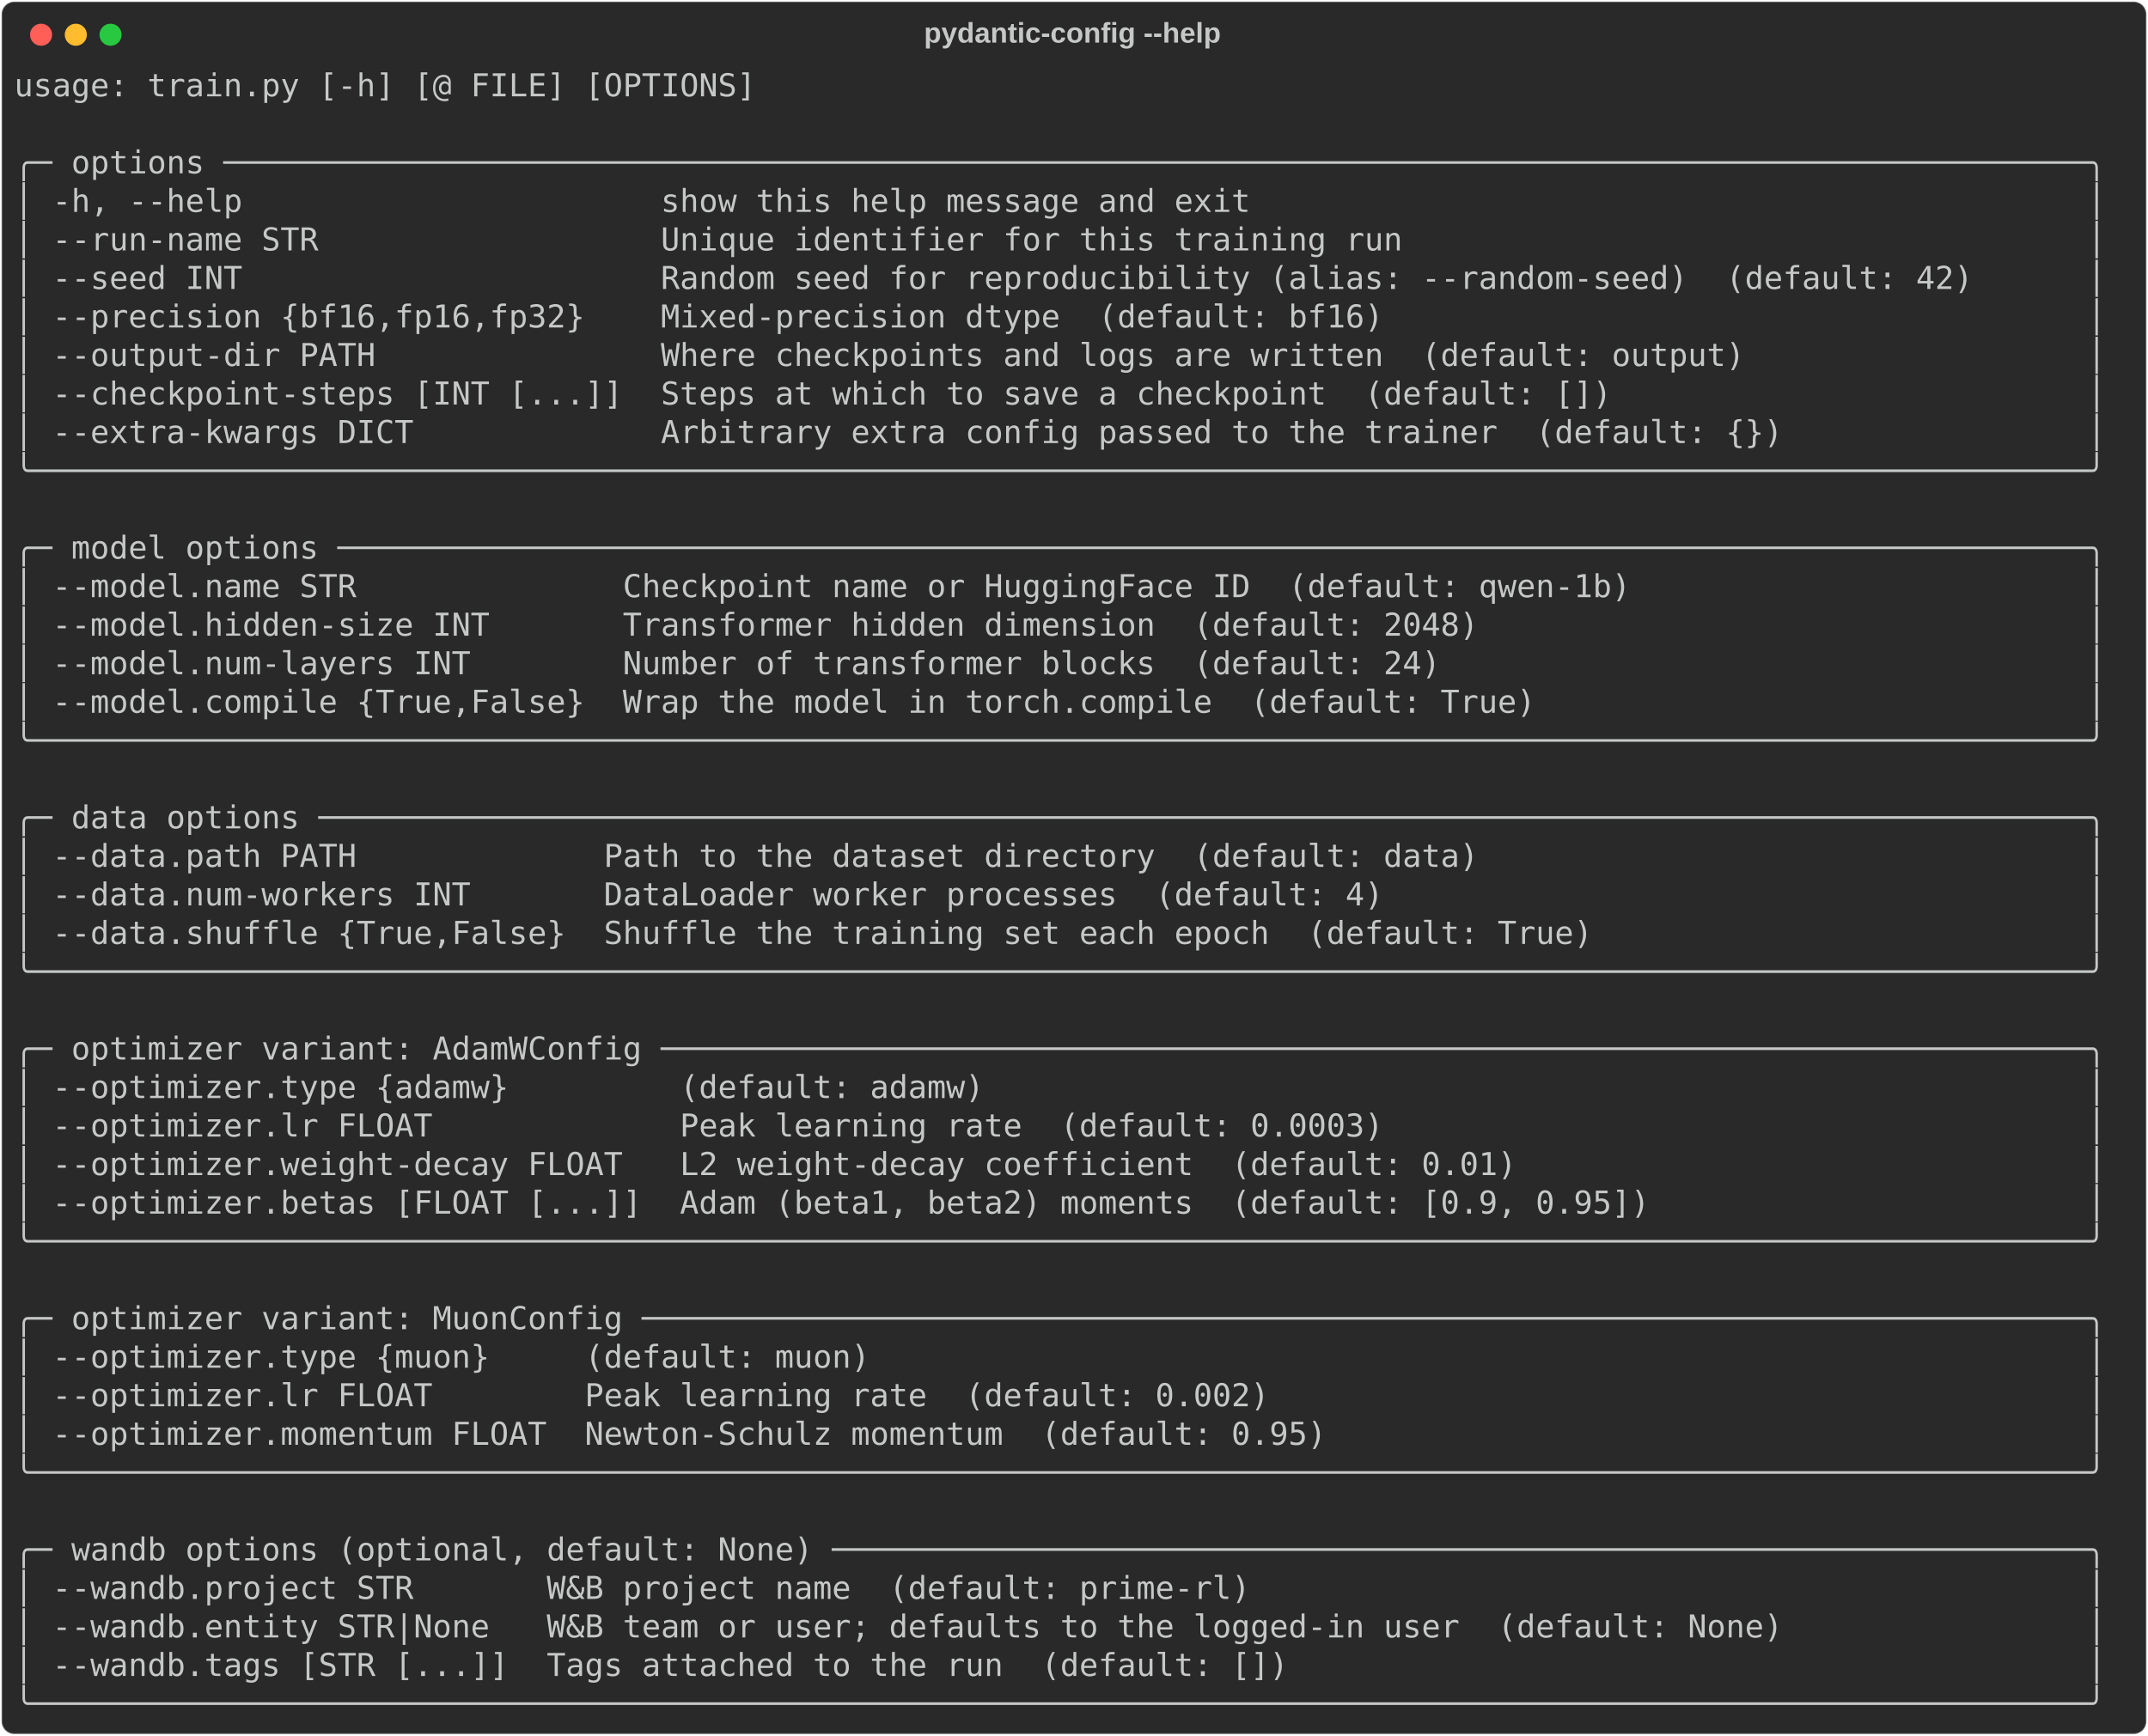
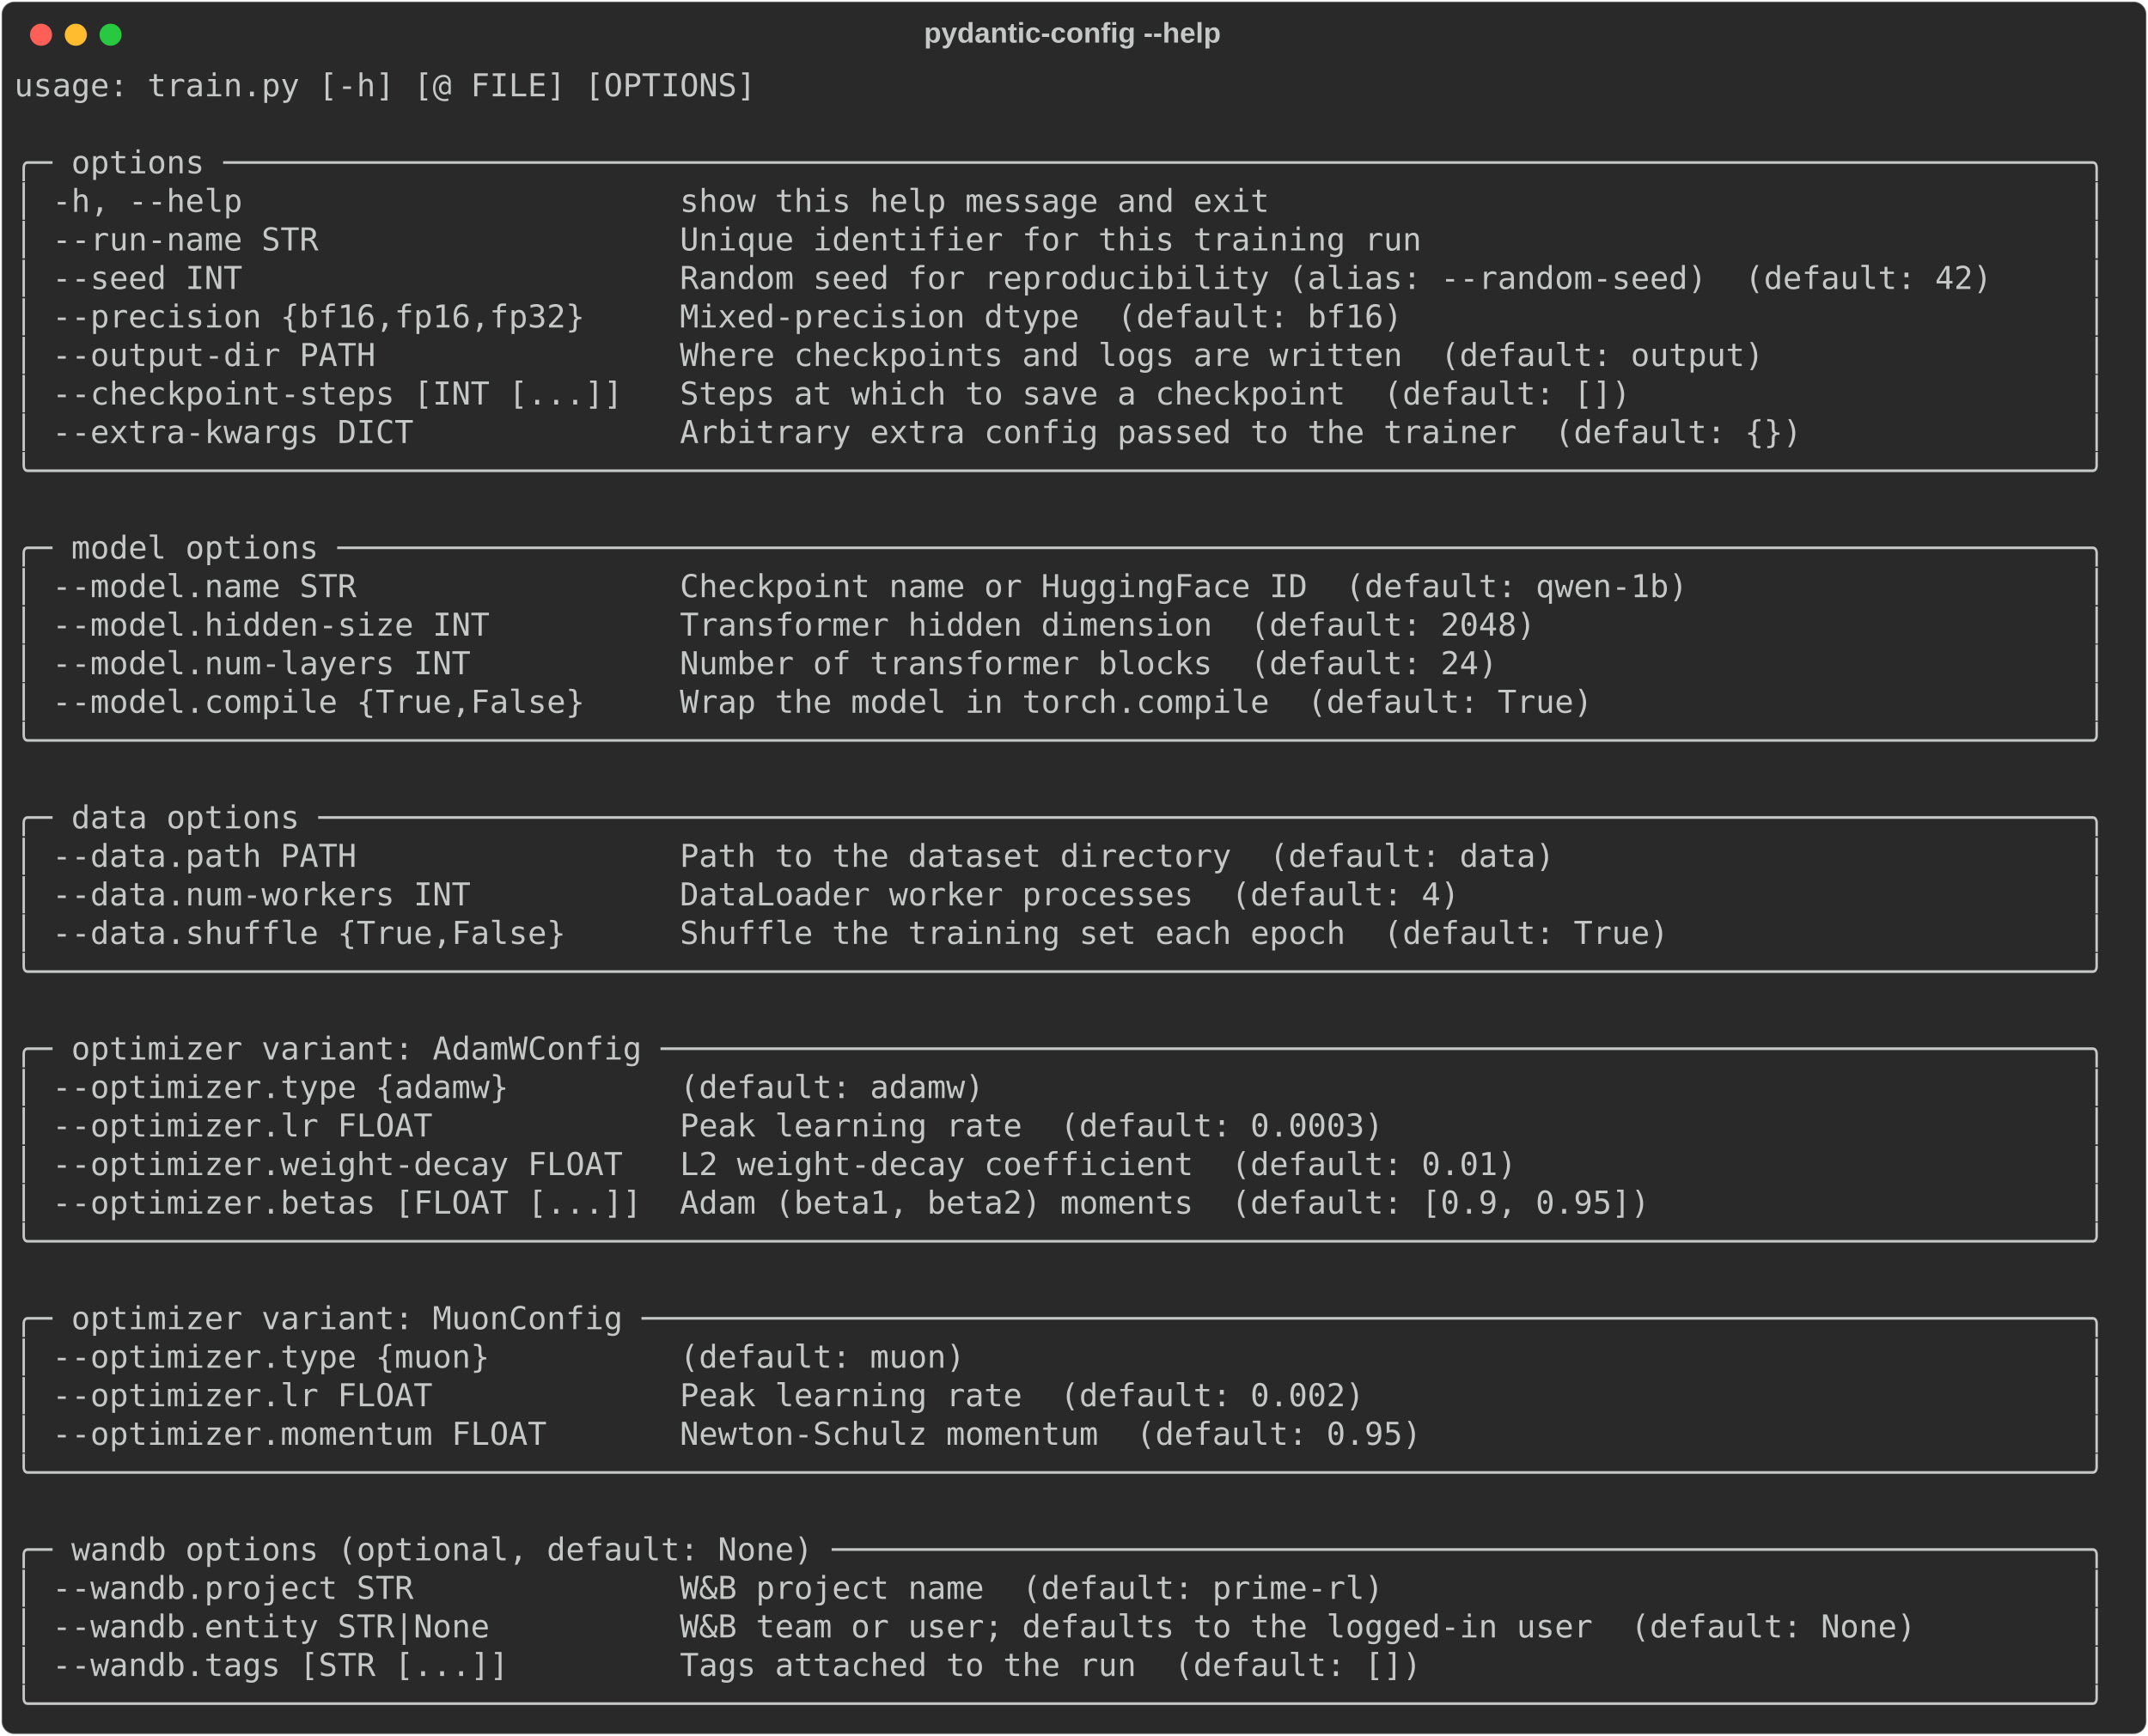
<svg xmlns="http://www.w3.org/2000/svg" class="rich-terminal" viewBox="0 0 1360 1099.2">
  <style>

    @font-face {
        font-family: "Fira Code";
        src: local("FiraCode-Regular"),
                url("https://cdnjs.cloudflare.com/ajax/libs/firacode/6.2.0/woff2/FiraCode-Regular.woff2") format("woff2"),
                url("https://cdnjs.cloudflare.com/ajax/libs/firacode/6.2.0/woff/FiraCode-Regular.woff") format("woff");
        font-style: normal;
        font-weight: 400;
    }
    @font-face {
        font-family: "Fira Code";
        src: local("FiraCode-Bold"),
                url("https://cdnjs.cloudflare.com/ajax/libs/firacode/6.2.0/woff2/FiraCode-Bold.woff2") format("woff2"),
                url("https://cdnjs.cloudflare.com/ajax/libs/firacode/6.2.0/woff/FiraCode-Bold.woff") format("woff");
        font-style: bold;
        font-weight: 700;
    }

-     .terminal-3684796124-matrix {
+     .terminal-1500808924-matrix {
        font-family: Fira Code, monospace;
        font-size: 20px;
        line-height: 24.4px;
        font-variant-east-asian: full-width;
    }

-     .terminal-3684796124-title {
+     .terminal-1500808924-title {
        font-size: 18px;
        font-weight: bold;
        font-family: arial;
    }

-     .terminal-3684796124-r1 { fill: #c5c8c6 }
+     .terminal-1500808924-r1 { fill: #c5c8c6 }
    </style>
  <defs>
-     <clipPath id="terminal-3684796124-clip-terminal">
+     <clipPath id="terminal-1500808924-clip-terminal">
      <rect x="0" y="0" width="1341.0" height="1048.2" />
    </clipPath>
-     <clipPath id="terminal-3684796124-line-0">
+     <clipPath id="terminal-1500808924-line-0">
      <rect x="0" y="1.5" width="1342" height="24.65" />
    </clipPath>
-     <clipPath id="terminal-3684796124-line-1">
+     <clipPath id="terminal-1500808924-line-1">
      <rect x="0" y="25.9" width="1342" height="24.65" />
    </clipPath>
-     <clipPath id="terminal-3684796124-line-2">
+     <clipPath id="terminal-1500808924-line-2">
      <rect x="0" y="50.3" width="1342" height="24.65" />
    </clipPath>
-     <clipPath id="terminal-3684796124-line-3">
+     <clipPath id="terminal-1500808924-line-3">
      <rect x="0" y="74.7" width="1342" height="24.65" />
    </clipPath>
-     <clipPath id="terminal-3684796124-line-4">
+     <clipPath id="terminal-1500808924-line-4">
      <rect x="0" y="99.1" width="1342" height="24.65" />
    </clipPath>
-     <clipPath id="terminal-3684796124-line-5">
+     <clipPath id="terminal-1500808924-line-5">
      <rect x="0" y="123.5" width="1342" height="24.65" />
    </clipPath>
-     <clipPath id="terminal-3684796124-line-6">
+     <clipPath id="terminal-1500808924-line-6">
      <rect x="0" y="147.9" width="1342" height="24.65" />
    </clipPath>
-     <clipPath id="terminal-3684796124-line-7">
+     <clipPath id="terminal-1500808924-line-7">
      <rect x="0" y="172.3" width="1342" height="24.65" />
    </clipPath>
-     <clipPath id="terminal-3684796124-line-8">
+     <clipPath id="terminal-1500808924-line-8">
      <rect x="0" y="196.7" width="1342" height="24.65" />
    </clipPath>
-     <clipPath id="terminal-3684796124-line-9">
+     <clipPath id="terminal-1500808924-line-9">
      <rect x="0" y="221.1" width="1342" height="24.65" />
    </clipPath>
-     <clipPath id="terminal-3684796124-line-10">
+     <clipPath id="terminal-1500808924-line-10">
      <rect x="0" y="245.5" width="1342" height="24.65" />
    </clipPath>
-     <clipPath id="terminal-3684796124-line-11">
+     <clipPath id="terminal-1500808924-line-11">
      <rect x="0" y="269.9" width="1342" height="24.65" />
    </clipPath>
-     <clipPath id="terminal-3684796124-line-12">
+     <clipPath id="terminal-1500808924-line-12">
      <rect x="0" y="294.3" width="1342" height="24.65" />
    </clipPath>
-     <clipPath id="terminal-3684796124-line-13">
+     <clipPath id="terminal-1500808924-line-13">
      <rect x="0" y="318.7" width="1342" height="24.65" />
    </clipPath>
-     <clipPath id="terminal-3684796124-line-14">
+     <clipPath id="terminal-1500808924-line-14">
      <rect x="0" y="343.1" width="1342" height="24.65" />
    </clipPath>
-     <clipPath id="terminal-3684796124-line-15">
+     <clipPath id="terminal-1500808924-line-15">
      <rect x="0" y="367.5" width="1342" height="24.65" />
    </clipPath>
-     <clipPath id="terminal-3684796124-line-16">
+     <clipPath id="terminal-1500808924-line-16">
      <rect x="0" y="391.9" width="1342" height="24.65" />
    </clipPath>
-     <clipPath id="terminal-3684796124-line-17">
+     <clipPath id="terminal-1500808924-line-17">
      <rect x="0" y="416.3" width="1342" height="24.65" />
    </clipPath>
-     <clipPath id="terminal-3684796124-line-18">
+     <clipPath id="terminal-1500808924-line-18">
      <rect x="0" y="440.7" width="1342" height="24.65" />
    </clipPath>
-     <clipPath id="terminal-3684796124-line-19">
+     <clipPath id="terminal-1500808924-line-19">
      <rect x="0" y="465.1" width="1342" height="24.65" />
    </clipPath>
-     <clipPath id="terminal-3684796124-line-20">
+     <clipPath id="terminal-1500808924-line-20">
      <rect x="0" y="489.5" width="1342" height="24.65" />
    </clipPath>
-     <clipPath id="terminal-3684796124-line-21">
+     <clipPath id="terminal-1500808924-line-21">
      <rect x="0" y="513.9" width="1342" height="24.65" />
    </clipPath>
-     <clipPath id="terminal-3684796124-line-22">
+     <clipPath id="terminal-1500808924-line-22">
      <rect x="0" y="538.3" width="1342" height="24.65" />
    </clipPath>
-     <clipPath id="terminal-3684796124-line-23">
+     <clipPath id="terminal-1500808924-line-23">
      <rect x="0" y="562.7" width="1342" height="24.65" />
    </clipPath>
-     <clipPath id="terminal-3684796124-line-24">
+     <clipPath id="terminal-1500808924-line-24">
      <rect x="0" y="587.1" width="1342" height="24.65" />
    </clipPath>
-     <clipPath id="terminal-3684796124-line-25">
+     <clipPath id="terminal-1500808924-line-25">
      <rect x="0" y="611.5" width="1342" height="24.65" />
    </clipPath>
-     <clipPath id="terminal-3684796124-line-26">
+     <clipPath id="terminal-1500808924-line-26">
      <rect x="0" y="635.9" width="1342" height="24.65" />
    </clipPath>
-     <clipPath id="terminal-3684796124-line-27">
+     <clipPath id="terminal-1500808924-line-27">
      <rect x="0" y="660.3" width="1342" height="24.65" />
    </clipPath>
-     <clipPath id="terminal-3684796124-line-28">
+     <clipPath id="terminal-1500808924-line-28">
      <rect x="0" y="684.7" width="1342" height="24.65" />
    </clipPath>
-     <clipPath id="terminal-3684796124-line-29">
+     <clipPath id="terminal-1500808924-line-29">
      <rect x="0" y="709.1" width="1342" height="24.65" />
    </clipPath>
-     <clipPath id="terminal-3684796124-line-30">
+     <clipPath id="terminal-1500808924-line-30">
      <rect x="0" y="733.5" width="1342" height="24.65" />
    </clipPath>
-     <clipPath id="terminal-3684796124-line-31">
+     <clipPath id="terminal-1500808924-line-31">
      <rect x="0" y="757.9" width="1342" height="24.65" />
    </clipPath>
-     <clipPath id="terminal-3684796124-line-32">
+     <clipPath id="terminal-1500808924-line-32">
      <rect x="0" y="782.3" width="1342" height="24.65" />
    </clipPath>
-     <clipPath id="terminal-3684796124-line-33">
+     <clipPath id="terminal-1500808924-line-33">
      <rect x="0" y="806.7" width="1342" height="24.65" />
    </clipPath>
-     <clipPath id="terminal-3684796124-line-34">
+     <clipPath id="terminal-1500808924-line-34">
      <rect x="0" y="831.1" width="1342" height="24.65" />
    </clipPath>
-     <clipPath id="terminal-3684796124-line-35">
+     <clipPath id="terminal-1500808924-line-35">
      <rect x="0" y="855.5" width="1342" height="24.65" />
    </clipPath>
-     <clipPath id="terminal-3684796124-line-36">
+     <clipPath id="terminal-1500808924-line-36">
      <rect x="0" y="879.9" width="1342" height="24.65" />
    </clipPath>
-     <clipPath id="terminal-3684796124-line-37">
+     <clipPath id="terminal-1500808924-line-37">
      <rect x="0" y="904.3" width="1342" height="24.65" />
    </clipPath>
-     <clipPath id="terminal-3684796124-line-38">
+     <clipPath id="terminal-1500808924-line-38">
      <rect x="0" y="928.7" width="1342" height="24.65" />
    </clipPath>
-     <clipPath id="terminal-3684796124-line-39">
+     <clipPath id="terminal-1500808924-line-39">
      <rect x="0" y="953.1" width="1342" height="24.65" />
    </clipPath>
-     <clipPath id="terminal-3684796124-line-40">
+     <clipPath id="terminal-1500808924-line-40">
      <rect x="0" y="977.5" width="1342" height="24.65" />
    </clipPath>
-     <clipPath id="terminal-3684796124-line-41">
+     <clipPath id="terminal-1500808924-line-41">
      <rect x="0" y="1001.9" width="1342" height="24.65" />
    </clipPath>
  </defs>
  <rect fill="#292929" stroke="rgba(255,255,255,0.35)" stroke-width="1" x="1" y="1" width="1358" height="1097.2" rx="8" />
-   <text class="terminal-3684796124-title" fill="#c5c8c6" text-anchor="middle" x="679" y="27">pydantic-config --help</text>
+   <text class="terminal-1500808924-title" fill="#c5c8c6" text-anchor="middle" x="679" y="27">pydantic-config --help</text>
  <g transform="translate(26,22)">
    <circle cx="0" cy="0" r="7" fill="#ff5f57" />
    <circle cx="22" cy="0" r="7" fill="#febc2e" />
    <circle cx="44" cy="0" r="7" fill="#28c840" />
  </g>
-   <g transform="translate(9, 41)" clip-path="url(#terminal-3684796124-clip-terminal)">
-     <g class="terminal-3684796124-matrix">
-       <text class="terminal-3684796124-r1" x="0" y="20" textLength="475.8" clip-path="url(#terminal-3684796124-line-0)">usage: train.py [-h] [@ FILE] [OPTIONS]</text>
-       <text class="terminal-3684796124-r1" x="1342" y="20" textLength="12.2" clip-path="url(#terminal-3684796124-line-0)">
- </text>
-       <text class="terminal-3684796124-r1" x="1342" y="44.4" textLength="12.2" clip-path="url(#terminal-3684796124-line-1)">
- </text>
-       <text class="terminal-3684796124-r1" x="0" y="68.8" textLength="1342" clip-path="url(#terminal-3684796124-line-2)">╭─ options ──────────────────────────────────────────────────────────────────────────────────────────────────╮</text>
-       <text class="terminal-3684796124-r1" x="1342" y="68.8" textLength="12.2" clip-path="url(#terminal-3684796124-line-2)">
- </text>
-       <text class="terminal-3684796124-r1" x="0" y="93.2" textLength="1342" clip-path="url(#terminal-3684796124-line-3)">│ -h, --help                      show this help message and exit                                            │</text>
-       <text class="terminal-3684796124-r1" x="1342" y="93.2" textLength="12.2" clip-path="url(#terminal-3684796124-line-3)">
- </text>
-       <text class="terminal-3684796124-r1" x="0" y="117.6" textLength="1342" clip-path="url(#terminal-3684796124-line-4)">│ --run-name STR                  Unique identifier for this training run                                    │</text>
-       <text class="terminal-3684796124-r1" x="1342" y="117.6" textLength="12.2" clip-path="url(#terminal-3684796124-line-4)">
- </text>
-       <text class="terminal-3684796124-r1" x="0" y="142" textLength="1342" clip-path="url(#terminal-3684796124-line-5)">│ --seed INT                      Random seed for reproducibility (alias: --random-seed)  (default: 42)      │</text>
-       <text class="terminal-3684796124-r1" x="1342" y="142" textLength="12.2" clip-path="url(#terminal-3684796124-line-5)">
- </text>
-       <text class="terminal-3684796124-r1" x="0" y="166.4" textLength="1342" clip-path="url(#terminal-3684796124-line-6)">│ --precision {bf16,fp16,fp32}    Mixed-precision dtype  (default: bf16)                                     │</text>
-       <text class="terminal-3684796124-r1" x="1342" y="166.4" textLength="12.2" clip-path="url(#terminal-3684796124-line-6)">
- </text>
-       <text class="terminal-3684796124-r1" x="0" y="190.8" textLength="1342" clip-path="url(#terminal-3684796124-line-7)">│ --output-dir PATH               Where checkpoints and logs are written  (default: output)                  │</text>
-       <text class="terminal-3684796124-r1" x="1342" y="190.8" textLength="12.2" clip-path="url(#terminal-3684796124-line-7)">
- </text>
-       <text class="terminal-3684796124-r1" x="0" y="215.2" textLength="1342" clip-path="url(#terminal-3684796124-line-8)">│ --checkpoint-steps [INT [...]]  Steps at which to save a checkpoint  (default: [])                         │</text>
-       <text class="terminal-3684796124-r1" x="1342" y="215.2" textLength="12.2" clip-path="url(#terminal-3684796124-line-8)">
- </text>
-       <text class="terminal-3684796124-r1" x="0" y="239.6" textLength="1342" clip-path="url(#terminal-3684796124-line-9)">│ --extra-kwargs DICT             Arbitrary extra config passed to the trainer  (default: {})                │</text>
-       <text class="terminal-3684796124-r1" x="1342" y="239.6" textLength="12.2" clip-path="url(#terminal-3684796124-line-9)">
- </text>
-       <text class="terminal-3684796124-r1" x="0" y="264" textLength="1342" clip-path="url(#terminal-3684796124-line-10)">╰────────────────────────────────────────────────────────────────────────────────────────────────────────────╯</text>
-       <text class="terminal-3684796124-r1" x="1342" y="264" textLength="12.2" clip-path="url(#terminal-3684796124-line-10)">
- </text>
-       <text class="terminal-3684796124-r1" x="1342" y="288.4" textLength="12.2" clip-path="url(#terminal-3684796124-line-11)">
- </text>
-       <text class="terminal-3684796124-r1" x="0" y="312.8" textLength="1342" clip-path="url(#terminal-3684796124-line-12)">╭─ model options ────────────────────────────────────────────────────────────────────────────────────────────╮</text>
-       <text class="terminal-3684796124-r1" x="1342" y="312.8" textLength="12.2" clip-path="url(#terminal-3684796124-line-12)">
- </text>
-       <text class="terminal-3684796124-r1" x="0" y="337.2" textLength="1342" clip-path="url(#terminal-3684796124-line-13)">│ --model.name STR              Checkpoint name or HuggingFace ID  (default: qwen-1b)                        │</text>
-       <text class="terminal-3684796124-r1" x="1342" y="337.2" textLength="12.2" clip-path="url(#terminal-3684796124-line-13)">
- </text>
-       <text class="terminal-3684796124-r1" x="0" y="361.6" textLength="1342" clip-path="url(#terminal-3684796124-line-14)">│ --model.hidden-size INT       Transformer hidden dimension  (default: 2048)                                │</text>
-       <text class="terminal-3684796124-r1" x="1342" y="361.6" textLength="12.2" clip-path="url(#terminal-3684796124-line-14)">
- </text>
-       <text class="terminal-3684796124-r1" x="0" y="386" textLength="1342" clip-path="url(#terminal-3684796124-line-15)">│ --model.num-layers INT        Number of transformer blocks  (default: 24)                                  │</text>
-       <text class="terminal-3684796124-r1" x="1342" y="386" textLength="12.2" clip-path="url(#terminal-3684796124-line-15)">
- </text>
-       <text class="terminal-3684796124-r1" x="0" y="410.4" textLength="1342" clip-path="url(#terminal-3684796124-line-16)">│ --model.compile {True,False}  Wrap the model in torch.compile  (default: True)                             │</text>
-       <text class="terminal-3684796124-r1" x="1342" y="410.4" textLength="12.2" clip-path="url(#terminal-3684796124-line-16)">
- </text>
-       <text class="terminal-3684796124-r1" x="0" y="434.8" textLength="1342" clip-path="url(#terminal-3684796124-line-17)">╰────────────────────────────────────────────────────────────────────────────────────────────────────────────╯</text>
-       <text class="terminal-3684796124-r1" x="1342" y="434.8" textLength="12.2" clip-path="url(#terminal-3684796124-line-17)">
- </text>
-       <text class="terminal-3684796124-r1" x="1342" y="459.2" textLength="12.2" clip-path="url(#terminal-3684796124-line-18)">
- </text>
-       <text class="terminal-3684796124-r1" x="0" y="483.6" textLength="1342" clip-path="url(#terminal-3684796124-line-19)">╭─ data options ─────────────────────────────────────────────────────────────────────────────────────────────╮</text>
-       <text class="terminal-3684796124-r1" x="1342" y="483.6" textLength="12.2" clip-path="url(#terminal-3684796124-line-19)">
- </text>
-       <text class="terminal-3684796124-r1" x="0" y="508" textLength="1342" clip-path="url(#terminal-3684796124-line-20)">│ --data.path PATH             Path to the dataset directory  (default: data)                                │</text>
-       <text class="terminal-3684796124-r1" x="1342" y="508" textLength="12.2" clip-path="url(#terminal-3684796124-line-20)">
- </text>
-       <text class="terminal-3684796124-r1" x="0" y="532.4" textLength="1342" clip-path="url(#terminal-3684796124-line-21)">│ --data.num-workers INT       DataLoader worker processes  (default: 4)                                     │</text>
-       <text class="terminal-3684796124-r1" x="1342" y="532.4" textLength="12.2" clip-path="url(#terminal-3684796124-line-21)">
- </text>
-       <text class="terminal-3684796124-r1" x="0" y="556.8" textLength="1342" clip-path="url(#terminal-3684796124-line-22)">│ --data.shuffle {True,False}  Shuffle the training set each epoch  (default: True)                          │</text>
-       <text class="terminal-3684796124-r1" x="1342" y="556.8" textLength="12.2" clip-path="url(#terminal-3684796124-line-22)">
- </text>
-       <text class="terminal-3684796124-r1" x="0" y="581.2" textLength="1342" clip-path="url(#terminal-3684796124-line-23)">╰────────────────────────────────────────────────────────────────────────────────────────────────────────────╯</text>
-       <text class="terminal-3684796124-r1" x="1342" y="581.2" textLength="12.2" clip-path="url(#terminal-3684796124-line-23)">
- </text>
-       <text class="terminal-3684796124-r1" x="1342" y="605.6" textLength="12.2" clip-path="url(#terminal-3684796124-line-24)">
- </text>
-       <text class="terminal-3684796124-r1" x="0" y="630" textLength="1342" clip-path="url(#terminal-3684796124-line-25)">╭─ optimizer variant: AdamWConfig ───────────────────────────────────────────────────────────────────────────╮</text>
-       <text class="terminal-3684796124-r1" x="1342" y="630" textLength="12.2" clip-path="url(#terminal-3684796124-line-25)">
- </text>
-       <text class="terminal-3684796124-r1" x="0" y="654.4" textLength="1342" clip-path="url(#terminal-3684796124-line-26)">│ --optimizer.type {adamw}         (default: adamw)                                                          │</text>
-       <text class="terminal-3684796124-r1" x="1342" y="654.4" textLength="12.2" clip-path="url(#terminal-3684796124-line-26)">
- </text>
-       <text class="terminal-3684796124-r1" x="0" y="678.8" textLength="1342" clip-path="url(#terminal-3684796124-line-27)">│ --optimizer.lr FLOAT             Peak learning rate  (default: 0.0003)                                     │</text>
-       <text class="terminal-3684796124-r1" x="1342" y="678.8" textLength="12.2" clip-path="url(#terminal-3684796124-line-27)">
- </text>
-       <text class="terminal-3684796124-r1" x="0" y="703.2" textLength="1342" clip-path="url(#terminal-3684796124-line-28)">│ --optimizer.weight-decay FLOAT   L2 weight-decay coefficient  (default: 0.01)                              │</text>
-       <text class="terminal-3684796124-r1" x="1342" y="703.2" textLength="12.2" clip-path="url(#terminal-3684796124-line-28)">
- </text>
-       <text class="terminal-3684796124-r1" x="0" y="727.6" textLength="1342" clip-path="url(#terminal-3684796124-line-29)">│ --optimizer.betas [FLOAT [...]]  Adam (beta1, beta2) moments  (default: [0.9, 0.95])                       │</text>
-       <text class="terminal-3684796124-r1" x="1342" y="727.6" textLength="12.2" clip-path="url(#terminal-3684796124-line-29)">
- </text>
-       <text class="terminal-3684796124-r1" x="0" y="752" textLength="1342" clip-path="url(#terminal-3684796124-line-30)">╰────────────────────────────────────────────────────────────────────────────────────────────────────────────╯</text>
-       <text class="terminal-3684796124-r1" x="1342" y="752" textLength="12.2" clip-path="url(#terminal-3684796124-line-30)">
- </text>
-       <text class="terminal-3684796124-r1" x="1342" y="776.4" textLength="12.2" clip-path="url(#terminal-3684796124-line-31)">
- </text>
-       <text class="terminal-3684796124-r1" x="0" y="800.8" textLength="1342" clip-path="url(#terminal-3684796124-line-32)">╭─ optimizer variant: MuonConfig ────────────────────────────────────────────────────────────────────────────╮</text>
-       <text class="terminal-3684796124-r1" x="1342" y="800.8" textLength="12.2" clip-path="url(#terminal-3684796124-line-32)">
- </text>
-       <text class="terminal-3684796124-r1" x="0" y="825.2" textLength="1342" clip-path="url(#terminal-3684796124-line-33)">│ --optimizer.type {muon}     (default: muon)                                                                │</text>
-       <text class="terminal-3684796124-r1" x="1342" y="825.2" textLength="12.2" clip-path="url(#terminal-3684796124-line-33)">
- </text>
-       <text class="terminal-3684796124-r1" x="0" y="849.6" textLength="1342" clip-path="url(#terminal-3684796124-line-34)">│ --optimizer.lr FLOAT        Peak learning rate  (default: 0.002)                                           │</text>
-       <text class="terminal-3684796124-r1" x="1342" y="849.6" textLength="12.2" clip-path="url(#terminal-3684796124-line-34)">
- </text>
-       <text class="terminal-3684796124-r1" x="0" y="874" textLength="1342" clip-path="url(#terminal-3684796124-line-35)">│ --optimizer.momentum FLOAT  Newton-Schulz momentum  (default: 0.95)                                        │</text>
-       <text class="terminal-3684796124-r1" x="1342" y="874" textLength="12.2" clip-path="url(#terminal-3684796124-line-35)">
- </text>
-       <text class="terminal-3684796124-r1" x="0" y="898.4" textLength="1342" clip-path="url(#terminal-3684796124-line-36)">╰────────────────────────────────────────────────────────────────────────────────────────────────────────────╯</text>
-       <text class="terminal-3684796124-r1" x="1342" y="898.4" textLength="12.2" clip-path="url(#terminal-3684796124-line-36)">
- </text>
-       <text class="terminal-3684796124-r1" x="1342" y="922.8" textLength="12.2" clip-path="url(#terminal-3684796124-line-37)">
- </text>
-       <text class="terminal-3684796124-r1" x="0" y="947.2" textLength="1342" clip-path="url(#terminal-3684796124-line-38)">╭─ wandb options (optional, default: None) ──────────────────────────────────────────────────────────────────╮</text>
-       <text class="terminal-3684796124-r1" x="1342" y="947.2" textLength="12.2" clip-path="url(#terminal-3684796124-line-38)">
- </text>
-       <text class="terminal-3684796124-r1" x="0" y="971.6" textLength="1342" clip-path="url(#terminal-3684796124-line-39)">│ --wandb.project STR       W&amp;B project name  (default: prime-rl)                                            │</text>
-       <text class="terminal-3684796124-r1" x="1342" y="971.6" textLength="12.2" clip-path="url(#terminal-3684796124-line-39)">
- </text>
-       <text class="terminal-3684796124-r1" x="0" y="996" textLength="1342" clip-path="url(#terminal-3684796124-line-40)">│ --wandb.entity STR|None   W&amp;B team or user; defaults to the logged-in user  (default: None)                │</text>
-       <text class="terminal-3684796124-r1" x="1342" y="996" textLength="12.2" clip-path="url(#terminal-3684796124-line-40)">
- </text>
-       <text class="terminal-3684796124-r1" x="0" y="1020.4" textLength="1342" clip-path="url(#terminal-3684796124-line-41)">│ --wandb.tags [STR [...]]  Tags attached to the run  (default: [])                                          │</text>
-       <text class="terminal-3684796124-r1" x="1342" y="1020.4" textLength="12.2" clip-path="url(#terminal-3684796124-line-41)">
- </text>
-       <text class="terminal-3684796124-r1" x="0" y="1044.8" textLength="1342" clip-path="url(#terminal-3684796124-line-42)">╰────────────────────────────────────────────────────────────────────────────────────────────────────────────╯</text>
-       <text class="terminal-3684796124-r1" x="1342" y="1044.8" textLength="12.2" clip-path="url(#terminal-3684796124-line-42)">
+   <g transform="translate(9, 41)" clip-path="url(#terminal-1500808924-clip-terminal)">
+     <g class="terminal-1500808924-matrix">
+       <text class="terminal-1500808924-r1" x="0" y="20" textLength="475.8" clip-path="url(#terminal-1500808924-line-0)">usage: train.py [-h] [@ FILE] [OPTIONS]</text>
+       <text class="terminal-1500808924-r1" x="1342" y="20" textLength="12.2" clip-path="url(#terminal-1500808924-line-0)">
+ </text>
+       <text class="terminal-1500808924-r1" x="1342" y="44.4" textLength="12.2" clip-path="url(#terminal-1500808924-line-1)">
+ </text>
+       <text class="terminal-1500808924-r1" x="0" y="68.8" textLength="1342" clip-path="url(#terminal-1500808924-line-2)">╭─ options ──────────────────────────────────────────────────────────────────────────────────────────────────╮</text>
+       <text class="terminal-1500808924-r1" x="1342" y="68.8" textLength="12.2" clip-path="url(#terminal-1500808924-line-2)">
+ </text>
+       <text class="terminal-1500808924-r1" x="0" y="93.2" textLength="1342" clip-path="url(#terminal-1500808924-line-3)">│ -h, --help                       show this help message and exit                                           │</text>
+       <text class="terminal-1500808924-r1" x="1342" y="93.2" textLength="12.2" clip-path="url(#terminal-1500808924-line-3)">
+ </text>
+       <text class="terminal-1500808924-r1" x="0" y="117.6" textLength="1342" clip-path="url(#terminal-1500808924-line-4)">│ --run-name STR                   Unique identifier for this training run                                   │</text>
+       <text class="terminal-1500808924-r1" x="1342" y="117.6" textLength="12.2" clip-path="url(#terminal-1500808924-line-4)">
+ </text>
+       <text class="terminal-1500808924-r1" x="0" y="142" textLength="1342" clip-path="url(#terminal-1500808924-line-5)">│ --seed INT                       Random seed for reproducibility (alias: --random-seed)  (default: 42)     │</text>
+       <text class="terminal-1500808924-r1" x="1342" y="142" textLength="12.2" clip-path="url(#terminal-1500808924-line-5)">
+ </text>
+       <text class="terminal-1500808924-r1" x="0" y="166.4" textLength="1342" clip-path="url(#terminal-1500808924-line-6)">│ --precision {bf16,fp16,fp32}     Mixed-precision dtype  (default: bf16)                                    │</text>
+       <text class="terminal-1500808924-r1" x="1342" y="166.4" textLength="12.2" clip-path="url(#terminal-1500808924-line-6)">
+ </text>
+       <text class="terminal-1500808924-r1" x="0" y="190.8" textLength="1342" clip-path="url(#terminal-1500808924-line-7)">│ --output-dir PATH                Where checkpoints and logs are written  (default: output)                 │</text>
+       <text class="terminal-1500808924-r1" x="1342" y="190.8" textLength="12.2" clip-path="url(#terminal-1500808924-line-7)">
+ </text>
+       <text class="terminal-1500808924-r1" x="0" y="215.2" textLength="1342" clip-path="url(#terminal-1500808924-line-8)">│ --checkpoint-steps [INT [...]]   Steps at which to save a checkpoint  (default: [])                        │</text>
+       <text class="terminal-1500808924-r1" x="1342" y="215.2" textLength="12.2" clip-path="url(#terminal-1500808924-line-8)">
+ </text>
+       <text class="terminal-1500808924-r1" x="0" y="239.6" textLength="1342" clip-path="url(#terminal-1500808924-line-9)">│ --extra-kwargs DICT              Arbitrary extra config passed to the trainer  (default: {})               │</text>
+       <text class="terminal-1500808924-r1" x="1342" y="239.6" textLength="12.2" clip-path="url(#terminal-1500808924-line-9)">
+ </text>
+       <text class="terminal-1500808924-r1" x="0" y="264" textLength="1342" clip-path="url(#terminal-1500808924-line-10)">╰────────────────────────────────────────────────────────────────────────────────────────────────────────────╯</text>
+       <text class="terminal-1500808924-r1" x="1342" y="264" textLength="12.2" clip-path="url(#terminal-1500808924-line-10)">
+ </text>
+       <text class="terminal-1500808924-r1" x="1342" y="288.4" textLength="12.2" clip-path="url(#terminal-1500808924-line-11)">
+ </text>
+       <text class="terminal-1500808924-r1" x="0" y="312.8" textLength="1342" clip-path="url(#terminal-1500808924-line-12)">╭─ model options ────────────────────────────────────────────────────────────────────────────────────────────╮</text>
+       <text class="terminal-1500808924-r1" x="1342" y="312.8" textLength="12.2" clip-path="url(#terminal-1500808924-line-12)">
+ </text>
+       <text class="terminal-1500808924-r1" x="0" y="337.2" textLength="1342" clip-path="url(#terminal-1500808924-line-13)">│ --model.name STR                 Checkpoint name or HuggingFace ID  (default: qwen-1b)                     │</text>
+       <text class="terminal-1500808924-r1" x="1342" y="337.2" textLength="12.2" clip-path="url(#terminal-1500808924-line-13)">
+ </text>
+       <text class="terminal-1500808924-r1" x="0" y="361.6" textLength="1342" clip-path="url(#terminal-1500808924-line-14)">│ --model.hidden-size INT          Transformer hidden dimension  (default: 2048)                             │</text>
+       <text class="terminal-1500808924-r1" x="1342" y="361.6" textLength="12.2" clip-path="url(#terminal-1500808924-line-14)">
+ </text>
+       <text class="terminal-1500808924-r1" x="0" y="386" textLength="1342" clip-path="url(#terminal-1500808924-line-15)">│ --model.num-layers INT           Number of transformer blocks  (default: 24)                               │</text>
+       <text class="terminal-1500808924-r1" x="1342" y="386" textLength="12.2" clip-path="url(#terminal-1500808924-line-15)">
+ </text>
+       <text class="terminal-1500808924-r1" x="0" y="410.4" textLength="1342" clip-path="url(#terminal-1500808924-line-16)">│ --model.compile {True,False}     Wrap the model in torch.compile  (default: True)                          │</text>
+       <text class="terminal-1500808924-r1" x="1342" y="410.4" textLength="12.2" clip-path="url(#terminal-1500808924-line-16)">
+ </text>
+       <text class="terminal-1500808924-r1" x="0" y="434.8" textLength="1342" clip-path="url(#terminal-1500808924-line-17)">╰────────────────────────────────────────────────────────────────────────────────────────────────────────────╯</text>
+       <text class="terminal-1500808924-r1" x="1342" y="434.8" textLength="12.2" clip-path="url(#terminal-1500808924-line-17)">
+ </text>
+       <text class="terminal-1500808924-r1" x="1342" y="459.2" textLength="12.2" clip-path="url(#terminal-1500808924-line-18)">
+ </text>
+       <text class="terminal-1500808924-r1" x="0" y="483.6" textLength="1342" clip-path="url(#terminal-1500808924-line-19)">╭─ data options ─────────────────────────────────────────────────────────────────────────────────────────────╮</text>
+       <text class="terminal-1500808924-r1" x="1342" y="483.6" textLength="12.2" clip-path="url(#terminal-1500808924-line-19)">
+ </text>
+       <text class="terminal-1500808924-r1" x="0" y="508" textLength="1342" clip-path="url(#terminal-1500808924-line-20)">│ --data.path PATH                 Path to the dataset directory  (default: data)                            │</text>
+       <text class="terminal-1500808924-r1" x="1342" y="508" textLength="12.2" clip-path="url(#terminal-1500808924-line-20)">
+ </text>
+       <text class="terminal-1500808924-r1" x="0" y="532.4" textLength="1342" clip-path="url(#terminal-1500808924-line-21)">│ --data.num-workers INT           DataLoader worker processes  (default: 4)                                 │</text>
+       <text class="terminal-1500808924-r1" x="1342" y="532.4" textLength="12.2" clip-path="url(#terminal-1500808924-line-21)">
+ </text>
+       <text class="terminal-1500808924-r1" x="0" y="556.8" textLength="1342" clip-path="url(#terminal-1500808924-line-22)">│ --data.shuffle {True,False}      Shuffle the training set each epoch  (default: True)                      │</text>
+       <text class="terminal-1500808924-r1" x="1342" y="556.8" textLength="12.2" clip-path="url(#terminal-1500808924-line-22)">
+ </text>
+       <text class="terminal-1500808924-r1" x="0" y="581.2" textLength="1342" clip-path="url(#terminal-1500808924-line-23)">╰────────────────────────────────────────────────────────────────────────────────────────────────────────────╯</text>
+       <text class="terminal-1500808924-r1" x="1342" y="581.2" textLength="12.2" clip-path="url(#terminal-1500808924-line-23)">
+ </text>
+       <text class="terminal-1500808924-r1" x="1342" y="605.6" textLength="12.2" clip-path="url(#terminal-1500808924-line-24)">
+ </text>
+       <text class="terminal-1500808924-r1" x="0" y="630" textLength="1342" clip-path="url(#terminal-1500808924-line-25)">╭─ optimizer variant: AdamWConfig ───────────────────────────────────────────────────────────────────────────╮</text>
+       <text class="terminal-1500808924-r1" x="1342" y="630" textLength="12.2" clip-path="url(#terminal-1500808924-line-25)">
+ </text>
+       <text class="terminal-1500808924-r1" x="0" y="654.4" textLength="1342" clip-path="url(#terminal-1500808924-line-26)">│ --optimizer.type {adamw}         (default: adamw)                                                          │</text>
+       <text class="terminal-1500808924-r1" x="1342" y="654.4" textLength="12.2" clip-path="url(#terminal-1500808924-line-26)">
+ </text>
+       <text class="terminal-1500808924-r1" x="0" y="678.8" textLength="1342" clip-path="url(#terminal-1500808924-line-27)">│ --optimizer.lr FLOAT             Peak learning rate  (default: 0.0003)                                     │</text>
+       <text class="terminal-1500808924-r1" x="1342" y="678.8" textLength="12.2" clip-path="url(#terminal-1500808924-line-27)">
+ </text>
+       <text class="terminal-1500808924-r1" x="0" y="703.2" textLength="1342" clip-path="url(#terminal-1500808924-line-28)">│ --optimizer.weight-decay FLOAT   L2 weight-decay coefficient  (default: 0.01)                              │</text>
+       <text class="terminal-1500808924-r1" x="1342" y="703.2" textLength="12.2" clip-path="url(#terminal-1500808924-line-28)">
+ </text>
+       <text class="terminal-1500808924-r1" x="0" y="727.6" textLength="1342" clip-path="url(#terminal-1500808924-line-29)">│ --optimizer.betas [FLOAT [...]]  Adam (beta1, beta2) moments  (default: [0.9, 0.95])                       │</text>
+       <text class="terminal-1500808924-r1" x="1342" y="727.6" textLength="12.2" clip-path="url(#terminal-1500808924-line-29)">
+ </text>
+       <text class="terminal-1500808924-r1" x="0" y="752" textLength="1342" clip-path="url(#terminal-1500808924-line-30)">╰────────────────────────────────────────────────────────────────────────────────────────────────────────────╯</text>
+       <text class="terminal-1500808924-r1" x="1342" y="752" textLength="12.2" clip-path="url(#terminal-1500808924-line-30)">
+ </text>
+       <text class="terminal-1500808924-r1" x="1342" y="776.4" textLength="12.2" clip-path="url(#terminal-1500808924-line-31)">
+ </text>
+       <text class="terminal-1500808924-r1" x="0" y="800.8" textLength="1342" clip-path="url(#terminal-1500808924-line-32)">╭─ optimizer variant: MuonConfig ────────────────────────────────────────────────────────────────────────────╮</text>
+       <text class="terminal-1500808924-r1" x="1342" y="800.8" textLength="12.2" clip-path="url(#terminal-1500808924-line-32)">
+ </text>
+       <text class="terminal-1500808924-r1" x="0" y="825.2" textLength="1342" clip-path="url(#terminal-1500808924-line-33)">│ --optimizer.type {muon}          (default: muon)                                                           │</text>
+       <text class="terminal-1500808924-r1" x="1342" y="825.2" textLength="12.2" clip-path="url(#terminal-1500808924-line-33)">
+ </text>
+       <text class="terminal-1500808924-r1" x="0" y="849.6" textLength="1342" clip-path="url(#terminal-1500808924-line-34)">│ --optimizer.lr FLOAT             Peak learning rate  (default: 0.002)                                      │</text>
+       <text class="terminal-1500808924-r1" x="1342" y="849.6" textLength="12.2" clip-path="url(#terminal-1500808924-line-34)">
+ </text>
+       <text class="terminal-1500808924-r1" x="0" y="874" textLength="1342" clip-path="url(#terminal-1500808924-line-35)">│ --optimizer.momentum FLOAT       Newton-Schulz momentum  (default: 0.95)                                   │</text>
+       <text class="terminal-1500808924-r1" x="1342" y="874" textLength="12.2" clip-path="url(#terminal-1500808924-line-35)">
+ </text>
+       <text class="terminal-1500808924-r1" x="0" y="898.4" textLength="1342" clip-path="url(#terminal-1500808924-line-36)">╰────────────────────────────────────────────────────────────────────────────────────────────────────────────╯</text>
+       <text class="terminal-1500808924-r1" x="1342" y="898.4" textLength="12.2" clip-path="url(#terminal-1500808924-line-36)">
+ </text>
+       <text class="terminal-1500808924-r1" x="1342" y="922.8" textLength="12.2" clip-path="url(#terminal-1500808924-line-37)">
+ </text>
+       <text class="terminal-1500808924-r1" x="0" y="947.2" textLength="1342" clip-path="url(#terminal-1500808924-line-38)">╭─ wandb options (optional, default: None) ──────────────────────────────────────────────────────────────────╮</text>
+       <text class="terminal-1500808924-r1" x="1342" y="947.2" textLength="12.2" clip-path="url(#terminal-1500808924-line-38)">
+ </text>
+       <text class="terminal-1500808924-r1" x="0" y="971.6" textLength="1342" clip-path="url(#terminal-1500808924-line-39)">│ --wandb.project STR              W&amp;B project name  (default: prime-rl)                                     │</text>
+       <text class="terminal-1500808924-r1" x="1342" y="971.6" textLength="12.2" clip-path="url(#terminal-1500808924-line-39)">
+ </text>
+       <text class="terminal-1500808924-r1" x="0" y="996" textLength="1342" clip-path="url(#terminal-1500808924-line-40)">│ --wandb.entity STR|None          W&amp;B team or user; defaults to the logged-in user  (default: None)         │</text>
+       <text class="terminal-1500808924-r1" x="1342" y="996" textLength="12.2" clip-path="url(#terminal-1500808924-line-40)">
+ </text>
+       <text class="terminal-1500808924-r1" x="0" y="1020.4" textLength="1342" clip-path="url(#terminal-1500808924-line-41)">│ --wandb.tags [STR [...]]         Tags attached to the run  (default: [])                                   │</text>
+       <text class="terminal-1500808924-r1" x="1342" y="1020.4" textLength="12.2" clip-path="url(#terminal-1500808924-line-41)">
+ </text>
+       <text class="terminal-1500808924-r1" x="0" y="1044.8" textLength="1342" clip-path="url(#terminal-1500808924-line-42)">╰────────────────────────────────────────────────────────────────────────────────────────────────────────────╯</text>
+       <text class="terminal-1500808924-r1" x="1342" y="1044.8" textLength="12.2" clip-path="url(#terminal-1500808924-line-42)">
</text>
    </g>
  </g>
</svg>
